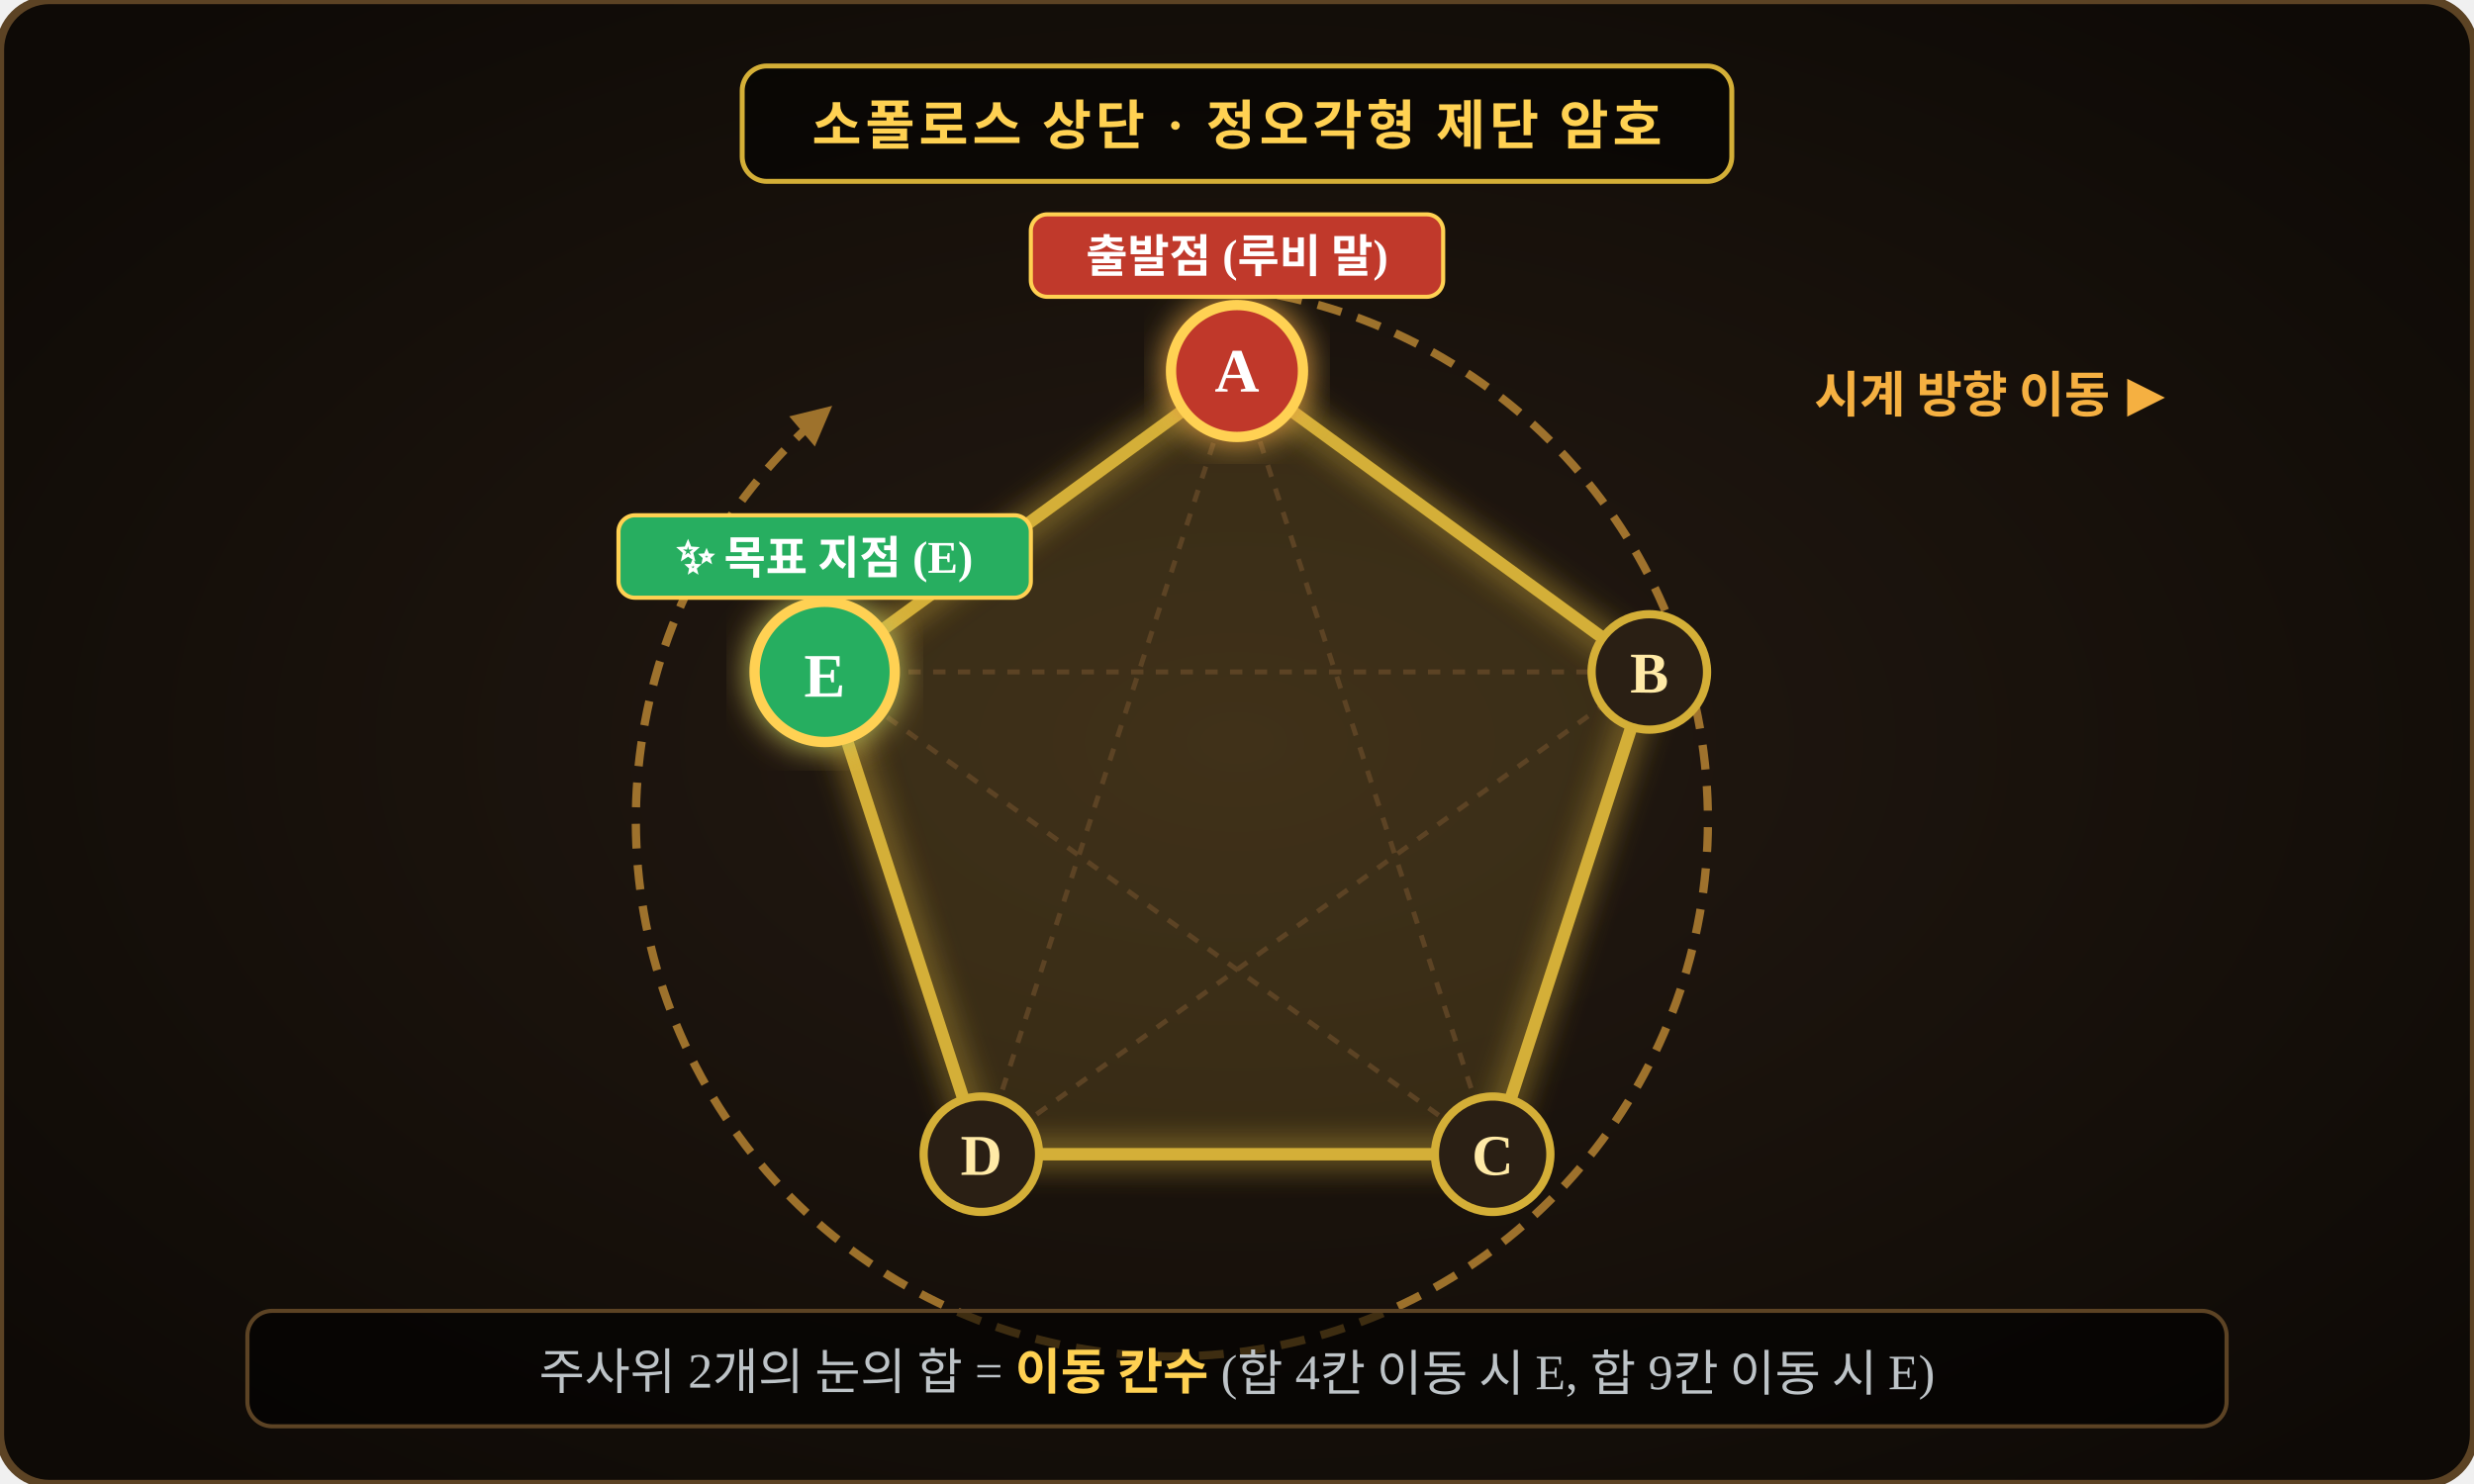
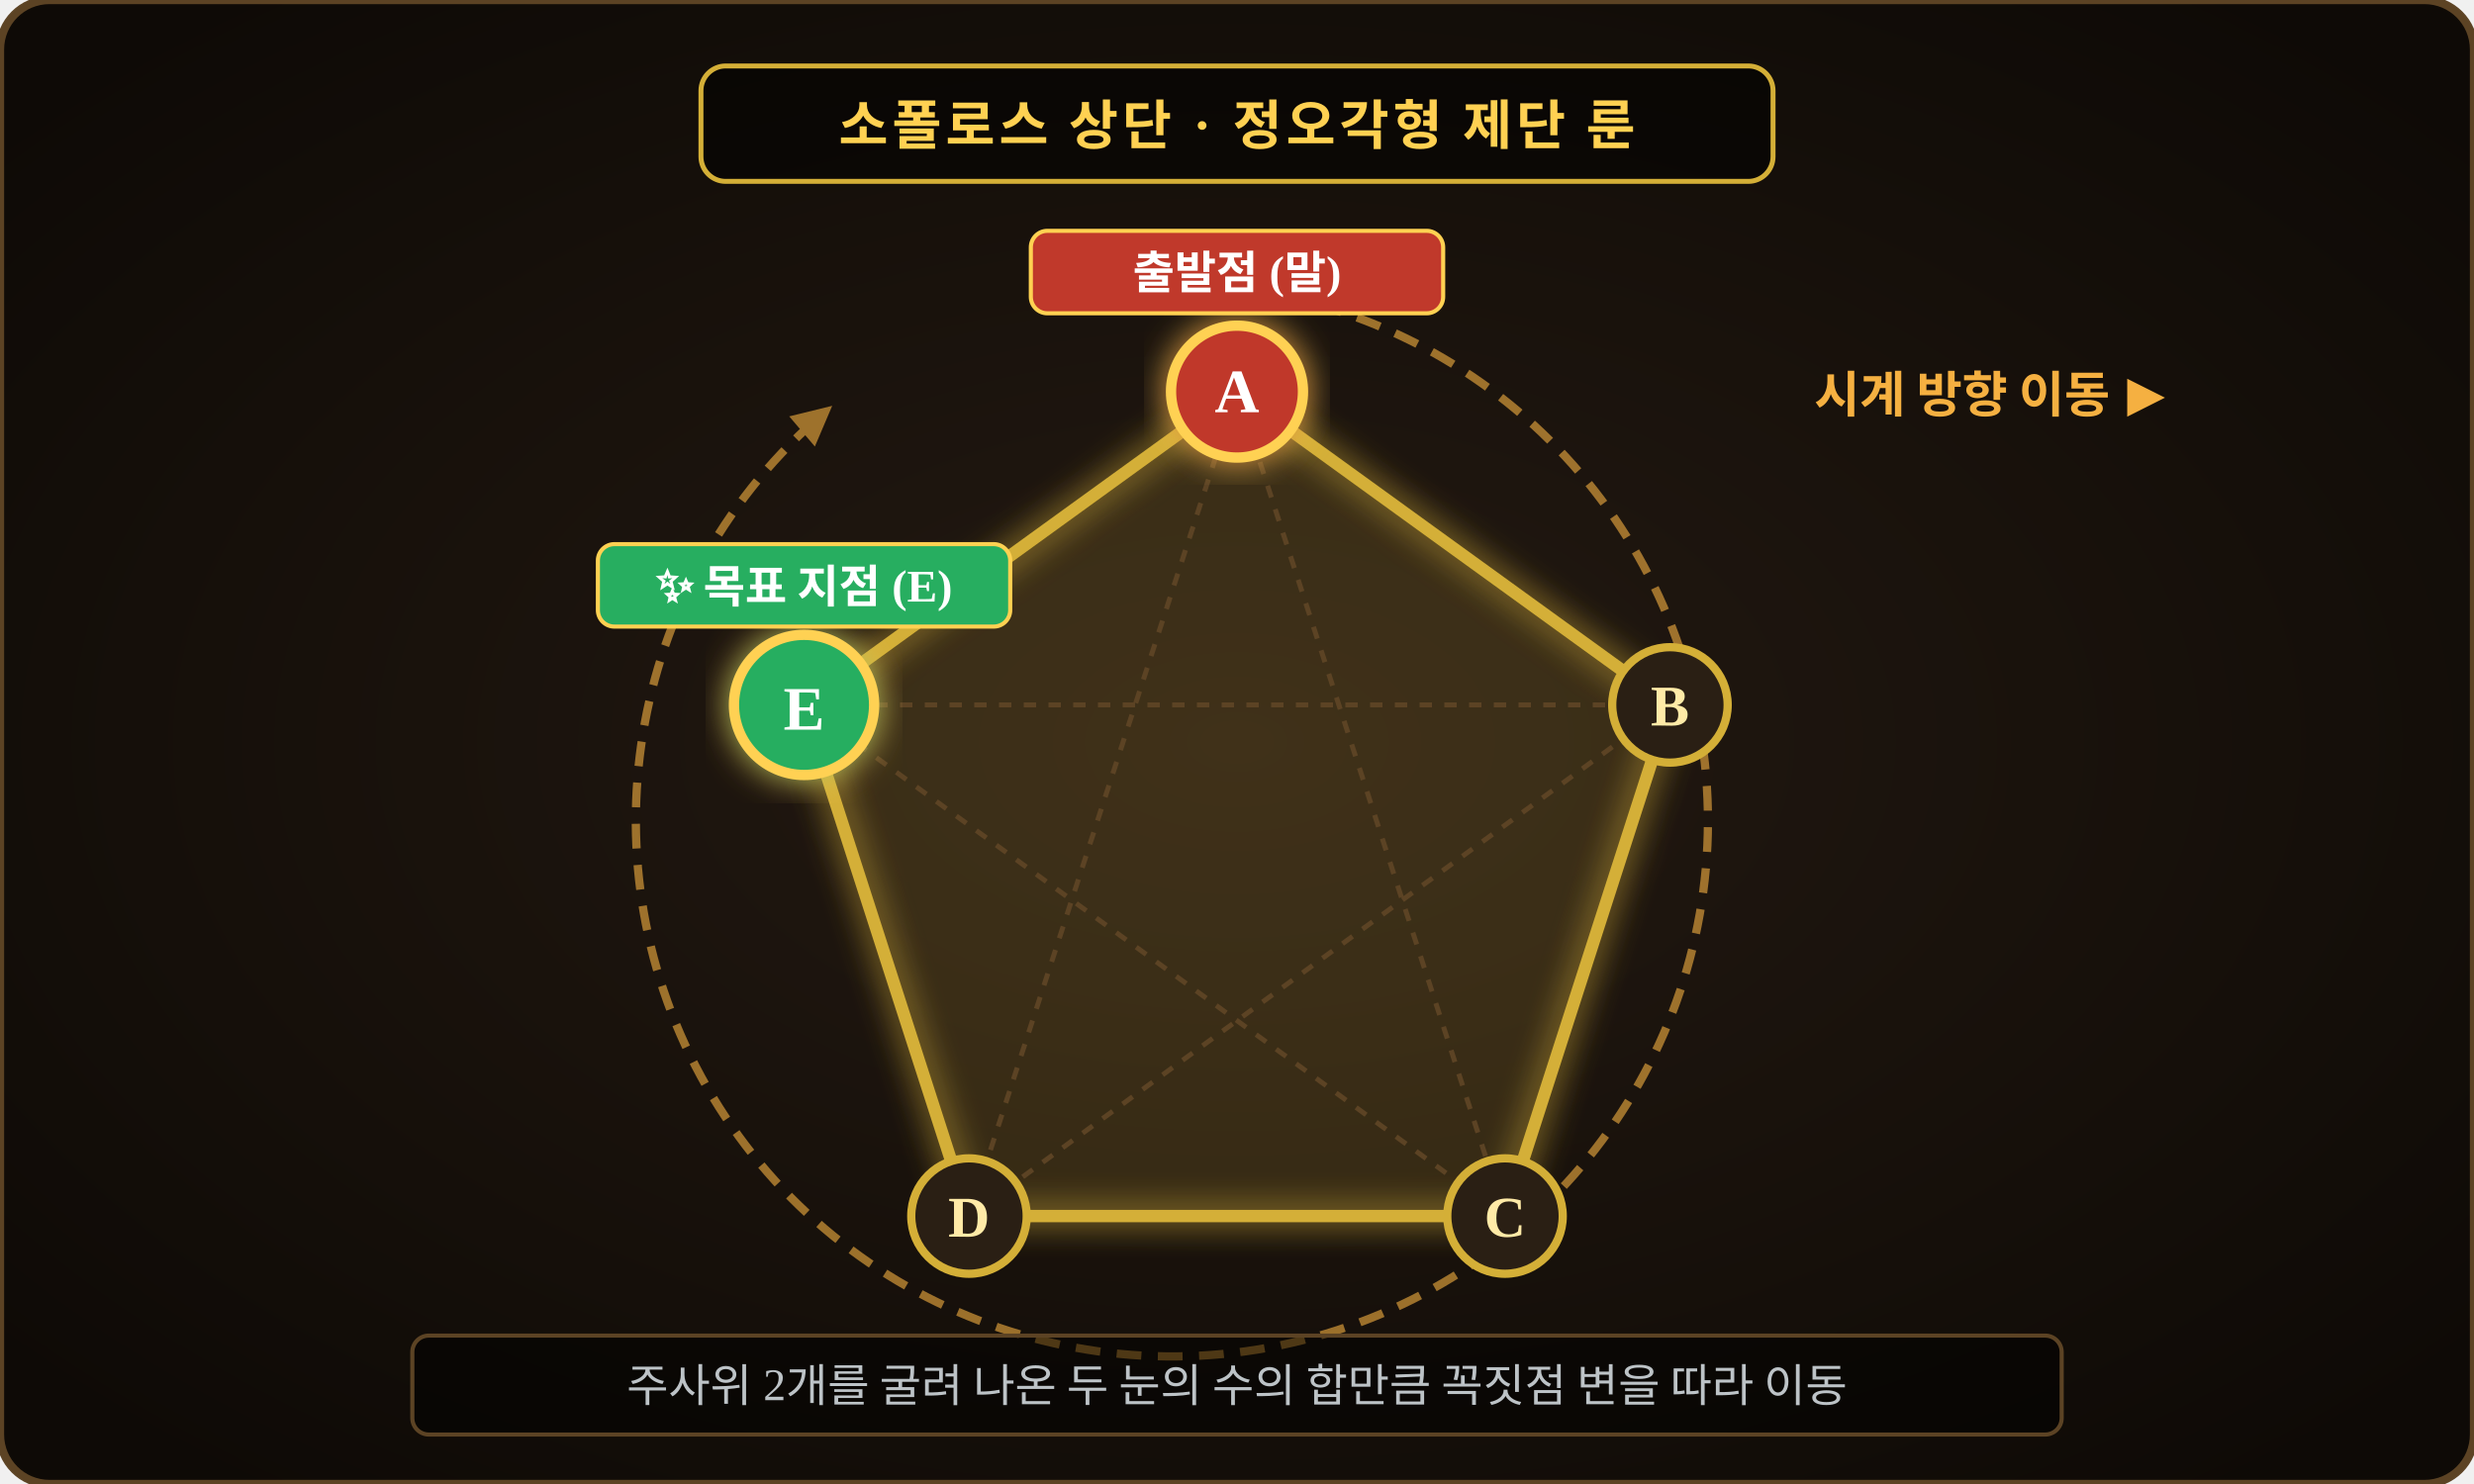
<svg xmlns="http://www.w3.org/2000/svg" viewBox="0 0 600 360" width="100%" height="100%">
  <defs>
    <radialGradient id="bgGrad" cx="50%" cy="50%" r="65%">
      <stop offset="0%" stop-color="#241a12" />
      <stop offset="100%" stop-color="#0e0a06" />
    </radialGradient>
    <filter id="goldGlow" x="-20%" y="-20%" width="140%" height="140%">
      <feGaussianBlur stdDeviation="4" result="blur" />
      <feComposite in="SourceGraphic" in2="blur" operator="over" />
    </filter>
    <marker id="arrow" viewBox="0 0 10 10" refX="6" refY="5" markerWidth="6" markerHeight="6" orient="auto-start-reverse">
      <path d="M 0 1 L 8 5 L 0 9 z" fill="#f5b041" />
    </marker>
  </defs>
  <rect width="600" height="360" rx="12" fill="url(#bgGrad)" stroke="#5c4324" stroke-width="2" />
-   <rect x="180" y="16" width="240" height="28" rx="6" fill="rgba(0,0,0,0.5)" stroke="#d4af37" stroke-width="1.2" />
+   <rect x="170" y="16" width="260" height="28" rx="6" fill="rgba(0,0,0,0.5)" stroke="#d4af37" stroke-width="1.2" />
  <text x="300" y="35" text-anchor="middle" fill="#ffd152" font-size="13" font-weight="bold" letter-spacing="1">
-     소폴로스 상단 · 정오각형 제단 암호
+     소폴로스 상단 · 정오각형 제단 룬
  </text>
  <path d="M 300 70 A 130 130 0 1 1 200 100" fill="none" stroke="#f5b041" stroke-width="2" stroke-dasharray="6 4" marker-end="url(#arrow)" opacity="0.6" />
  <text x="440" y="100" fill="#f5b041" font-size="12" font-weight="bold">시계 방향 이동 ▶</text>
-   <polygon points="300,90 400,163 362,280 238,280 200,163" fill="rgba(212, 175, 55, 0.08)" stroke="#d4af37" stroke-width="3" filter="url(#goldGlow)" />
-   <polygon points="300,90 362,280 200,163 400,163 238,280" fill="none" stroke="#5c4324" stroke-width="1.2" stroke-dasharray="3 3" />
-   <circle cx="300" cy="90" r="16" fill="#c0392b" stroke="#ffd152" stroke-width="2.5" filter="url(#goldGlow)" />
-   <text x="300" y="95" text-anchor="middle" fill="#fff" font-size="15" font-weight="900">A</text>
-   <rect x="250" y="52" width="100" height="20" rx="4" fill="#c0392b" stroke="#ffd152" stroke-width="1" />
-   <text x="300" y="66" text-anchor="middle" fill="#fff" font-size="11" font-weight="bold">출발점 (루비 말)</text>
-   <circle cx="400" cy="163" r="14" fill="#2a1f14" stroke="#d4af37" stroke-width="2" />
-   <text x="400" y="168" text-anchor="middle" fill="#ffeaa7" font-size="14" font-weight="bold">B</text>
-   <circle cx="362" cy="280" r="14" fill="#2a1f14" stroke="#d4af37" stroke-width="2" />
-   <text x="362" y="285" text-anchor="middle" fill="#ffeaa7" font-size="14" font-weight="bold">C</text>
-   <circle cx="238" cy="280" r="14" fill="#2a1f14" stroke="#d4af37" stroke-width="2" />
-   <text x="238" y="285" text-anchor="middle" fill="#ffeaa7" font-size="14" font-weight="bold">D</text>
-   <circle cx="200" cy="163" r="17" fill="#27ae60" stroke="#ffd152" stroke-width="2.5" filter="url(#goldGlow)" />
-   <text x="200" y="169" text-anchor="middle" fill="#fff" font-size="15" font-weight="900">E</text>
-   <rect x="150" y="125" width="100" height="20" rx="4" fill="#27ae60" stroke="#ffd152" stroke-width="1" />
-   <text x="200" y="139" text-anchor="middle" fill="#fff" font-size="11" font-weight="bold">✨ 목표 지점 (E)</text>
-   <g transform="translate(60, 318)">
-     <rect width="480" height="28" rx="6" fill="rgba(0,0,0,0.6)" stroke="#5c4324" stroke-width="1" />
-     <text x="240" y="19" text-anchor="middle" fill="#bdc3c7" font-size="12">
-       주사위 2개의 눈의 합 = <tspan fill="#ffd152" font-weight="bold">이동 칸수</tspan> (합 4칸 이동 시 E, 합 9칸 이동 시 E)
+   <polygon points="300,95 405,171 365,295 235,295 195,171" fill="rgba(212, 175, 55, 0.08)" stroke="#d4af37" stroke-width="3" filter="url(#goldGlow)" />
+   <polygon points="300,95 365,295 195,171 405,171 235,295" fill="none" stroke="#5c4324" stroke-width="1.2" stroke-dasharray="3 3" />
+   <circle cx="300" cy="95" r="16" fill="#c0392b" stroke="#ffd152" stroke-width="2.5" filter="url(#goldGlow)" />
+   <text x="300" y="100" text-anchor="middle" fill="#fff" font-size="15" font-weight="900">A</text>
+   <rect x="250" y="56" width="100" height="20" rx="4" fill="#c0392b" stroke="#ffd152" stroke-width="1" />
+   <text x="300" y="70" text-anchor="middle" fill="#fff" font-size="11" font-weight="bold">출발점 (말)</text>
+   <circle cx="405" cy="171" r="14" fill="#2a1f14" stroke="#d4af37" stroke-width="2" />
+   <text x="405" y="176" text-anchor="middle" fill="#ffeaa7" font-size="14" font-weight="bold">B</text>
+   <circle cx="365" cy="295" r="14" fill="#2a1f14" stroke="#d4af37" stroke-width="2" />
+   <text x="365" y="300" text-anchor="middle" fill="#ffeaa7" font-size="14" font-weight="bold">C</text>
+   <circle cx="235" cy="295" r="14" fill="#2a1f14" stroke="#d4af37" stroke-width="2" />
+   <text x="235" y="300" text-anchor="middle" fill="#ffeaa7" font-size="14" font-weight="bold">D</text>
+   <circle cx="195" cy="171" r="17" fill="#27ae60" stroke="#ffd152" stroke-width="2.5" filter="url(#goldGlow)" />
+   <text x="195" y="177" text-anchor="middle" fill="#fff" font-size="15" font-weight="900">E</text>
+   <rect x="145" y="132" width="100" height="20" rx="4" fill="#27ae60" stroke="#ffd152" stroke-width="1" />
+   <text x="195" y="146" text-anchor="middle" fill="#fff" font-size="11" font-weight="bold">✨ 목표 지점 (E)</text>
+   <g transform="translate(100, 324)">
+     <rect width="400" height="24" rx="4" fill="rgba(0,0,0,0.5)" stroke="#5c4324" stroke-width="1" />
+     <text x="200" y="16" text-anchor="middle" fill="#bdc3c7" font-size="11">
+       주사위 2개를 굴려 나온 두 눈의 수의 합만큼 꼭짓점 변을 따라 이동
    </text>
  </g>
</svg>
